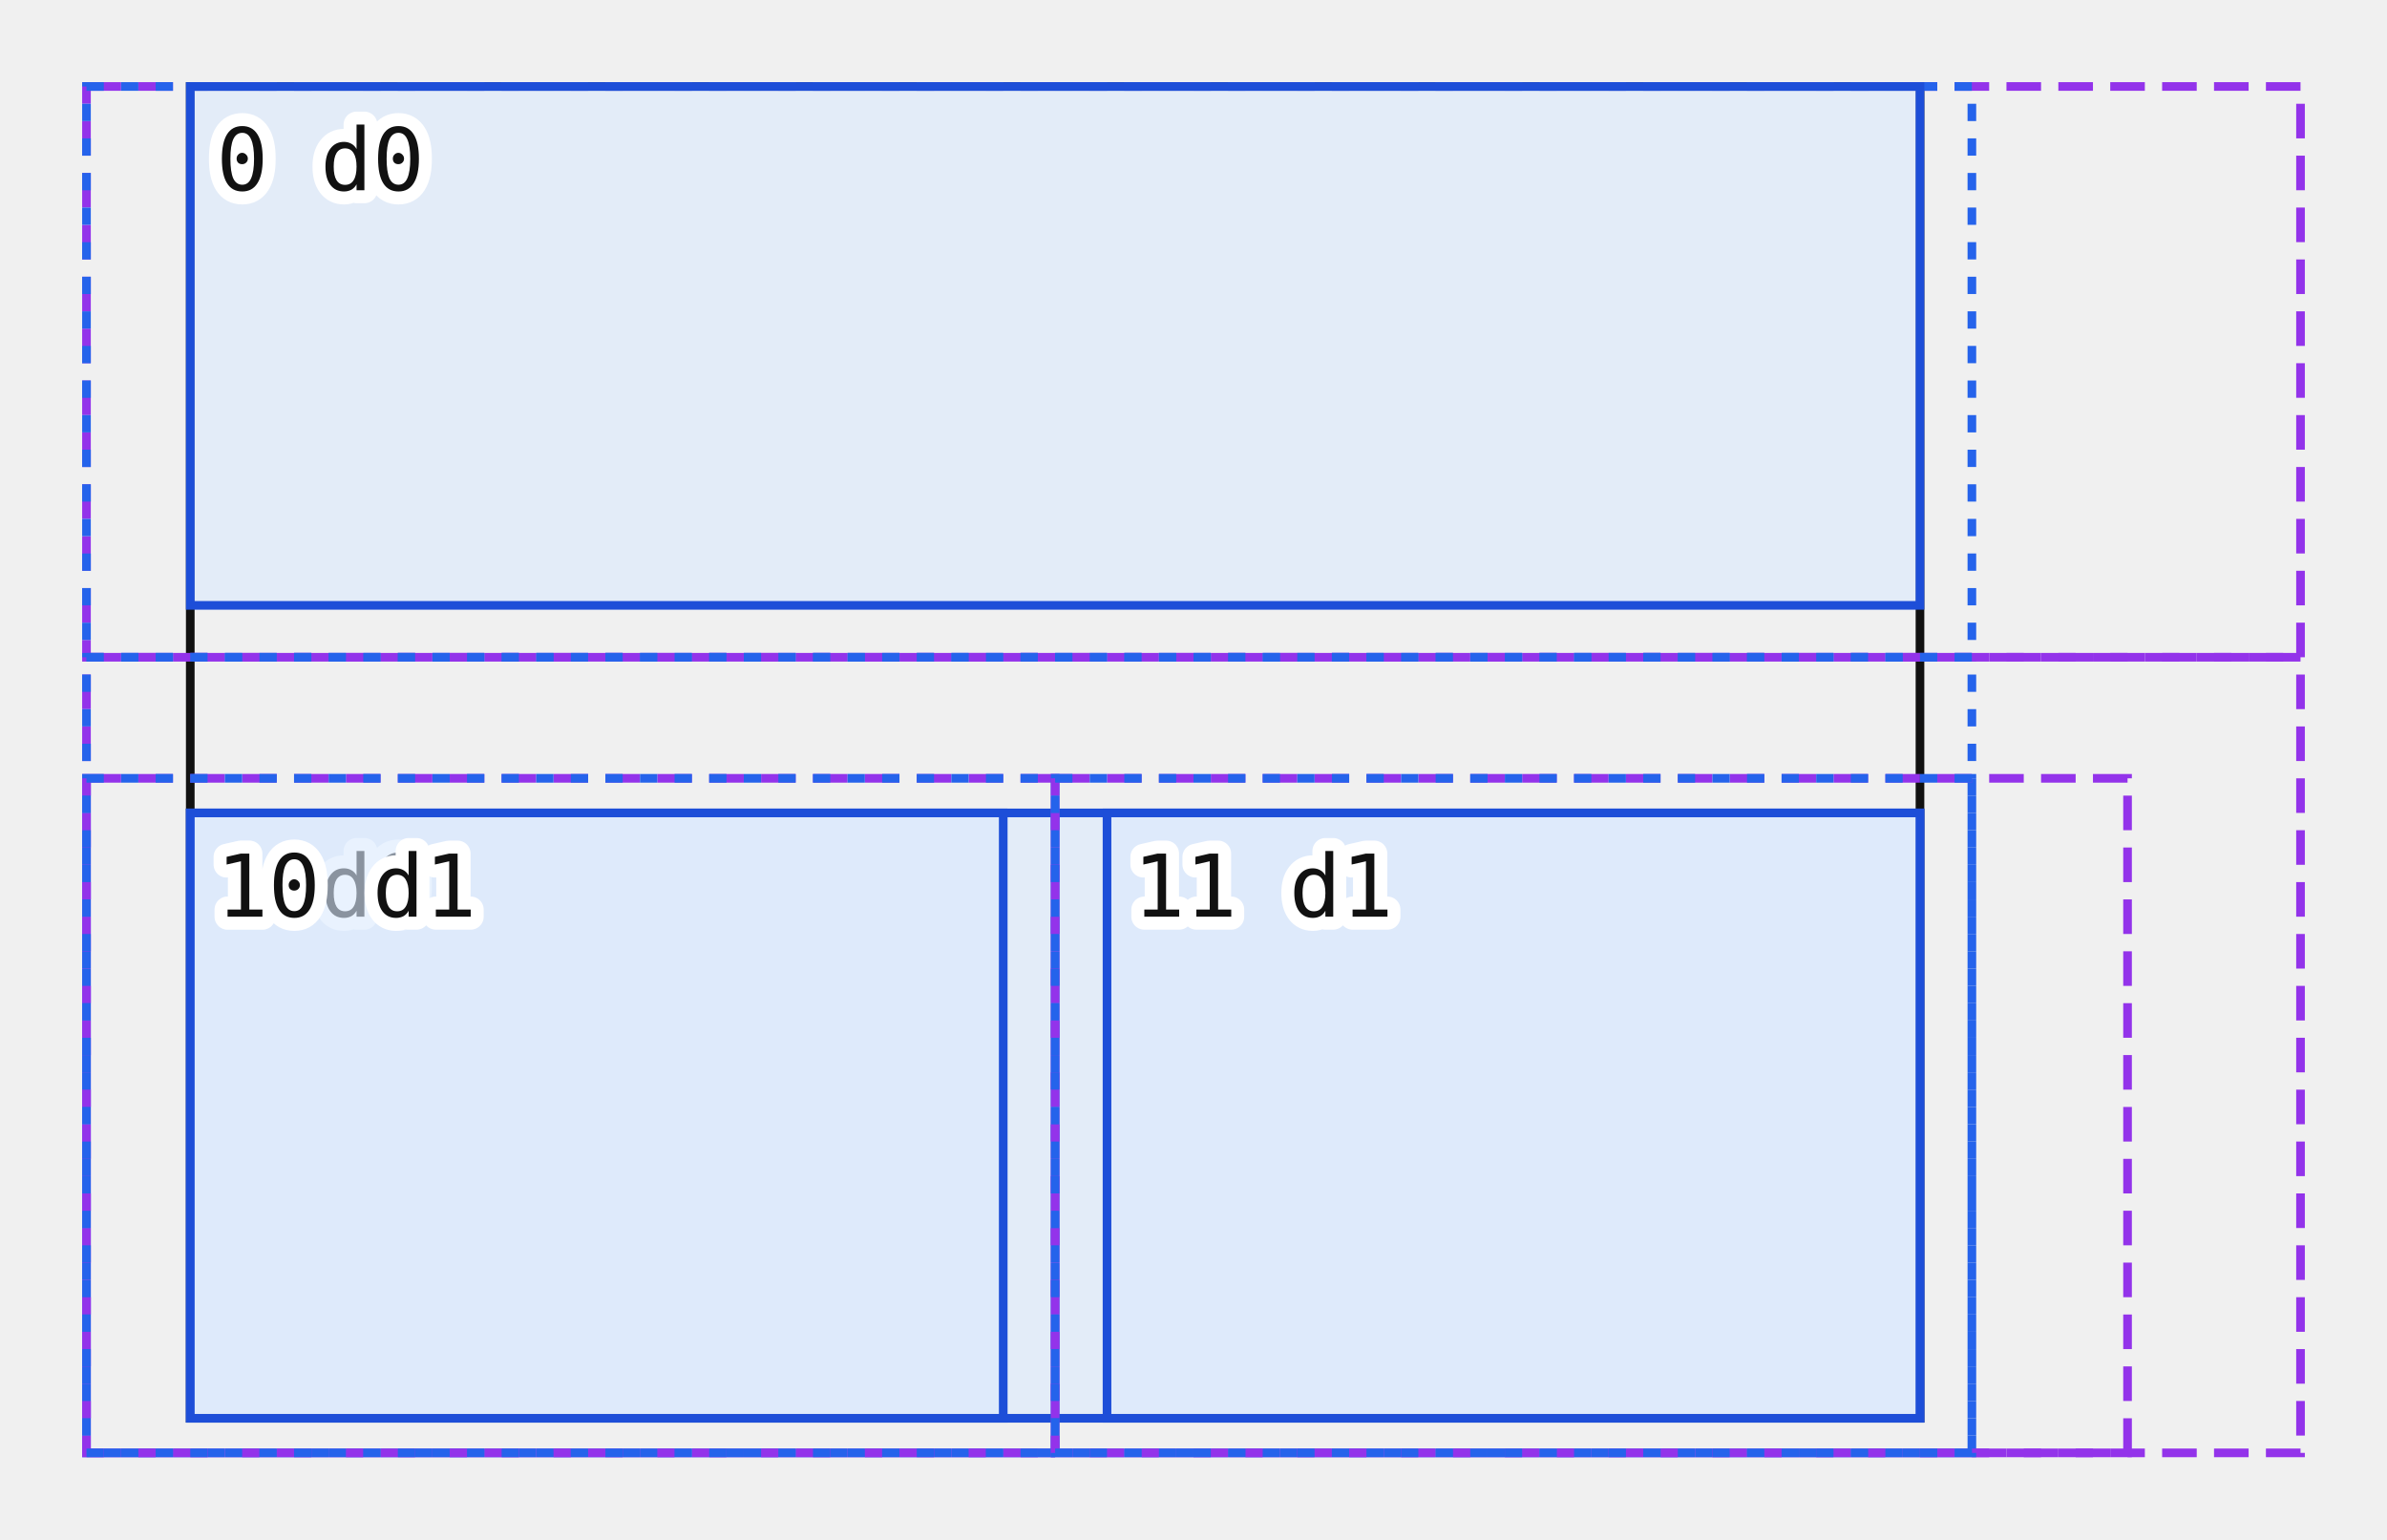
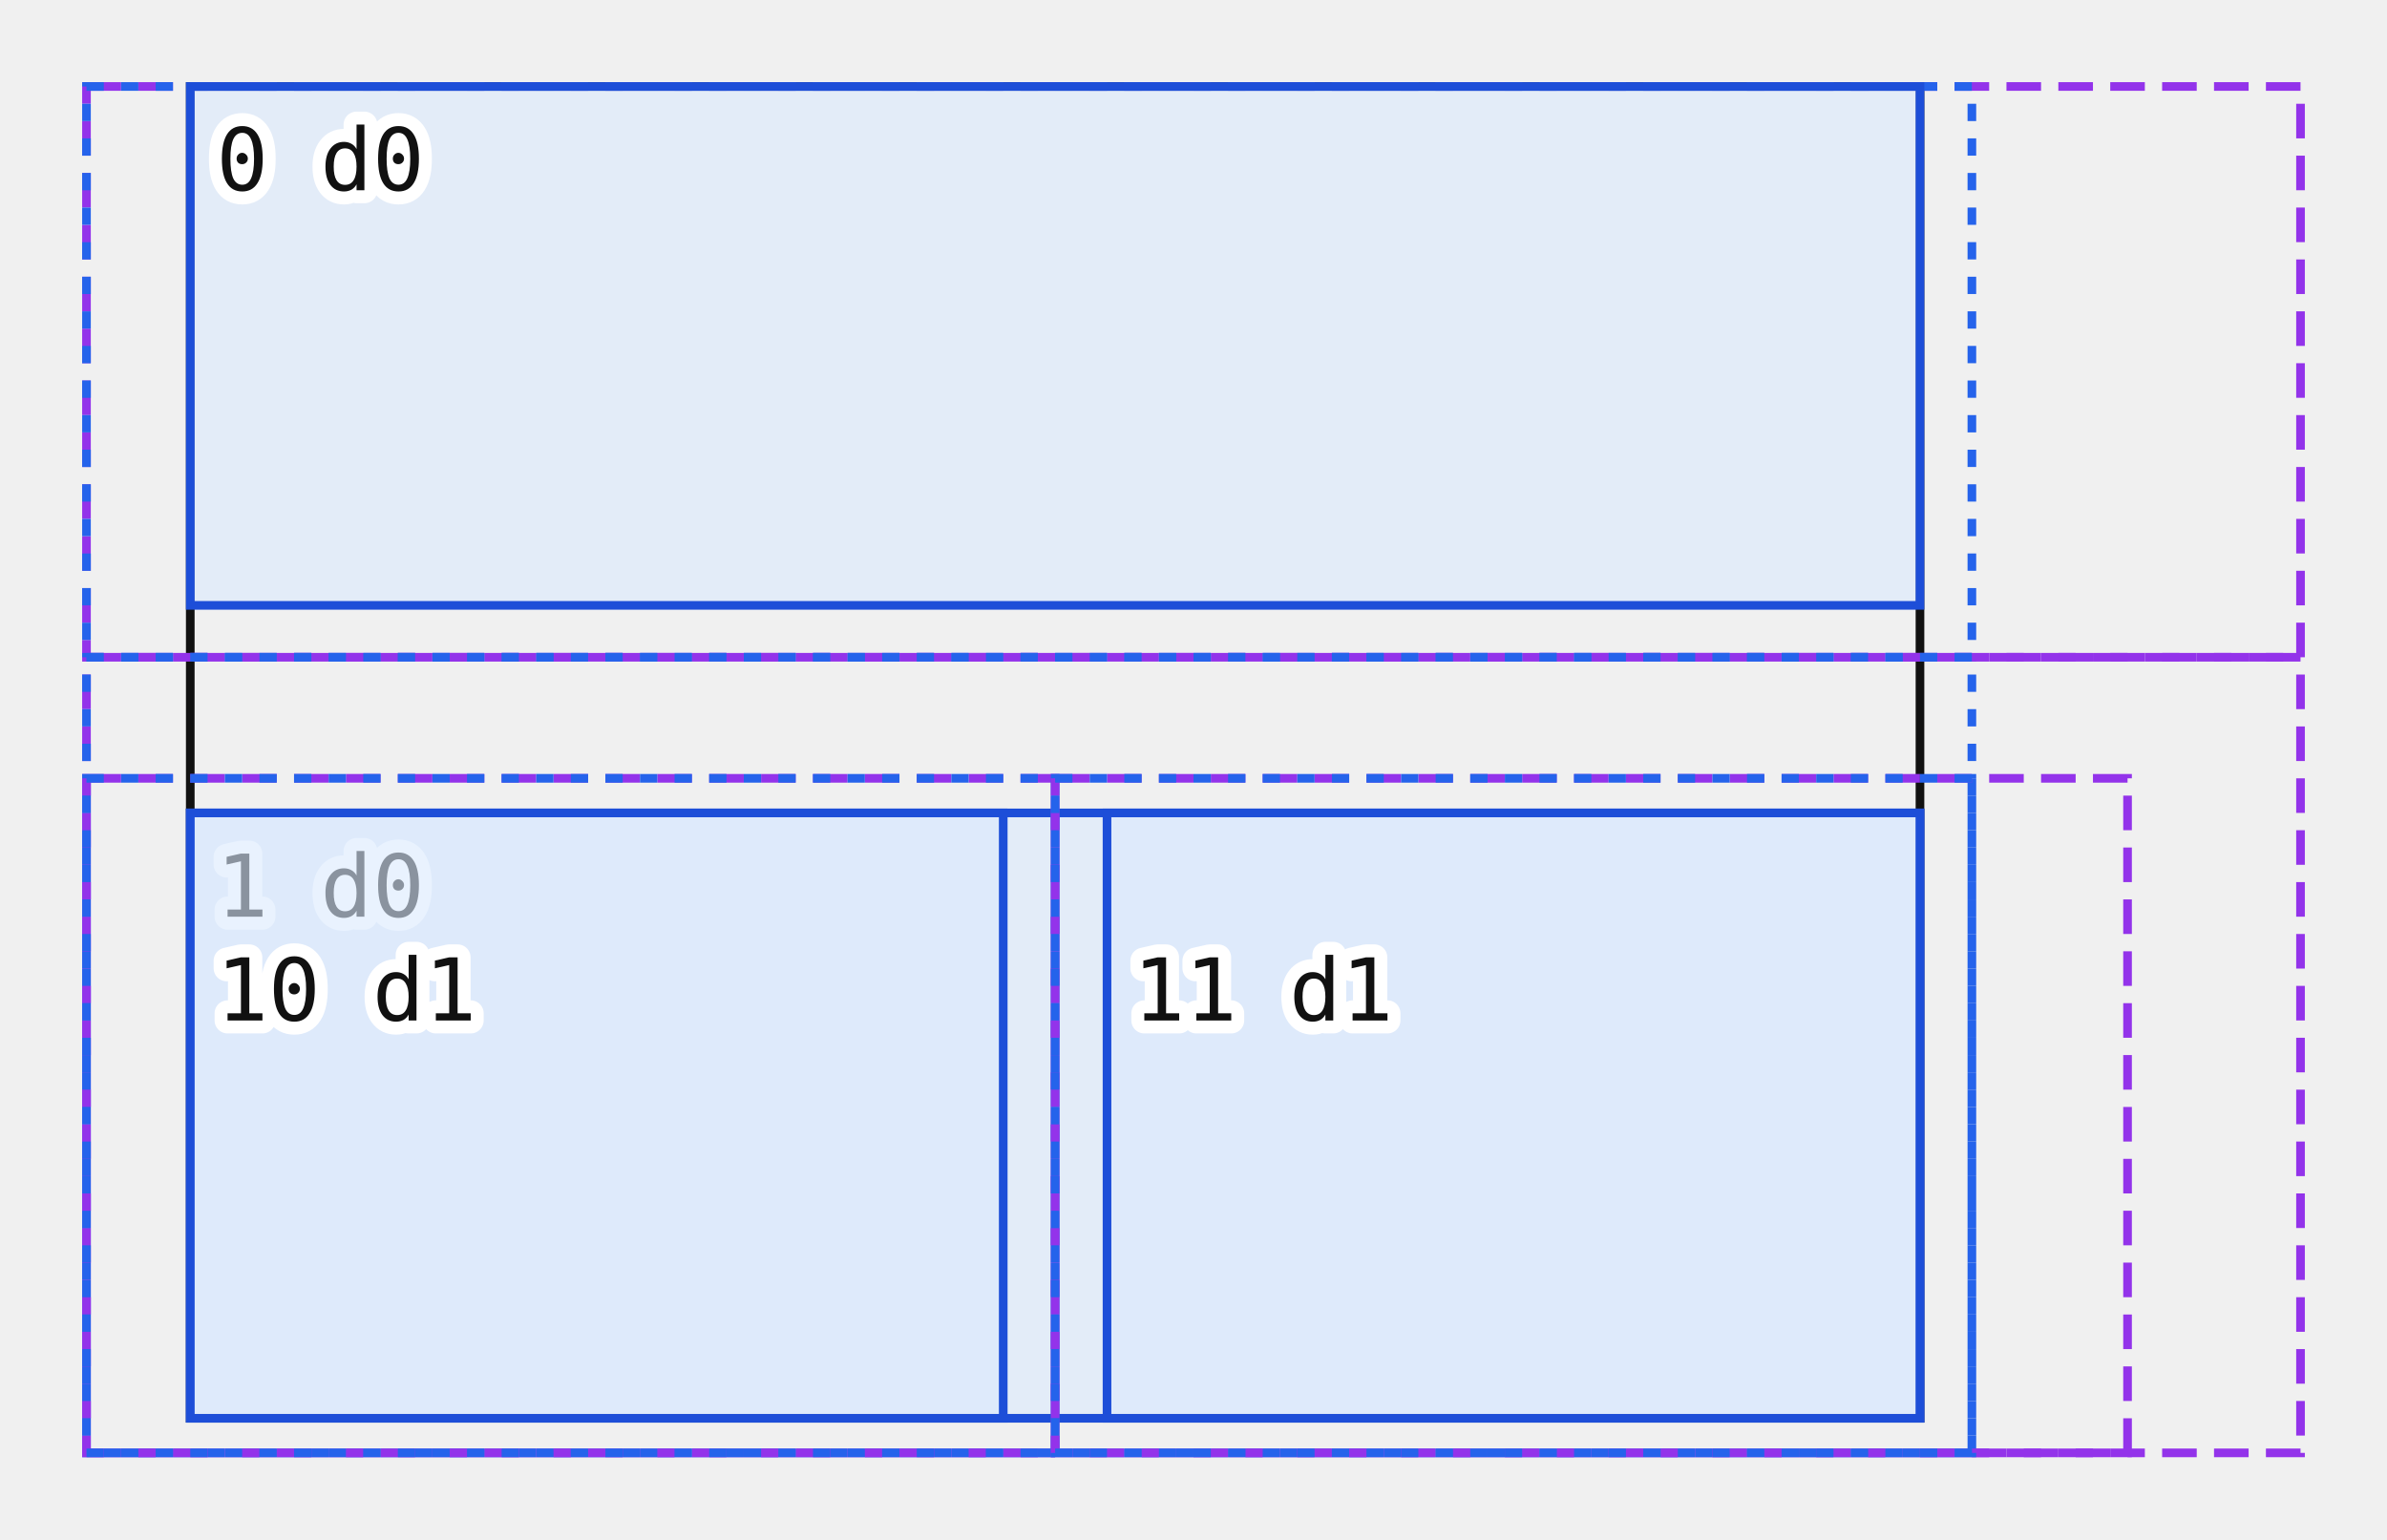
<svg xmlns="http://www.w3.org/2000/svg" viewBox="-22 -10 276 178" font-family="monospace" font-size="10">
  <rect x="0" y="0" width="200" height="154" fill="none" stroke="#111111" stroke-width="1" />
  <rect x="-12" y="0" width="256" height="66" fill="none" stroke="#9333ea" stroke-dasharray="4 2" />
  <rect x="-12" y="0" width="218" height="66" fill="none" stroke="#2563eb" stroke-dasharray="2 2" />
  <rect x="0" y="0" width="200" height="60" fill="#dbeafe" fill-opacity="0.6" stroke="#1d4ed8" />
  <text x="3" y="12" fill="#111111" stroke="#ffffff" stroke-width="3" stroke-linejoin="round" paint-order="stroke">0 d0</text>
  <rect x="-12" y="66" width="256" height="92" fill="none" stroke="#9333ea" stroke-dasharray="4 2" />
  <rect x="-12" y="66" width="218" height="92" fill="none" stroke="#2563eb" stroke-dasharray="2 2" />
  <rect x="0" y="84" width="200" height="70" fill="#dbeafe" fill-opacity="0.6" stroke="#1d4ed8" />
  <text x="3" y="96" fill="#111111" stroke="#ffffff" stroke-width="3" stroke-linejoin="round" paint-order="stroke">1 d0</text>
  <rect x="-12" y="80" width="112" height="78" fill="none" stroke="#9333ea" stroke-dasharray="4 2" />
  <rect x="-12" y="80" width="112" height="78" fill="none" stroke="#2563eb" stroke-dasharray="2 2" />
  <rect x="0" y="84" width="94" height="70" fill="#dbeafe" fill-opacity="0.6" stroke="#1d4ed8" />
-   <text x="3" y="96" fill="#111111" stroke="#ffffff" stroke-width="3" stroke-linejoin="round" paint-order="stroke">10 d1</text>
+   <text x="3" y="108" fill="#111111" stroke="#ffffff" stroke-width="3" stroke-linejoin="round" paint-order="stroke">10 d1</text>
  <rect x="100" y="80" width="124" height="78" fill="none" stroke="#9333ea" stroke-dasharray="4 2" />
  <rect x="100" y="80" width="106" height="78" fill="none" stroke="#2563eb" stroke-dasharray="2 2" />
  <rect x="106" y="84" width="94" height="70" fill="#dbeafe" fill-opacity="0.6" stroke="#1d4ed8" />
-   <text x="109" y="96" fill="#111111" stroke="#ffffff" stroke-width="3" stroke-linejoin="round" paint-order="stroke">11 d1</text>
+   <text x="109" y="108" fill="#111111" stroke="#ffffff" stroke-width="3" stroke-linejoin="round" paint-order="stroke">11 d1</text>
</svg>
